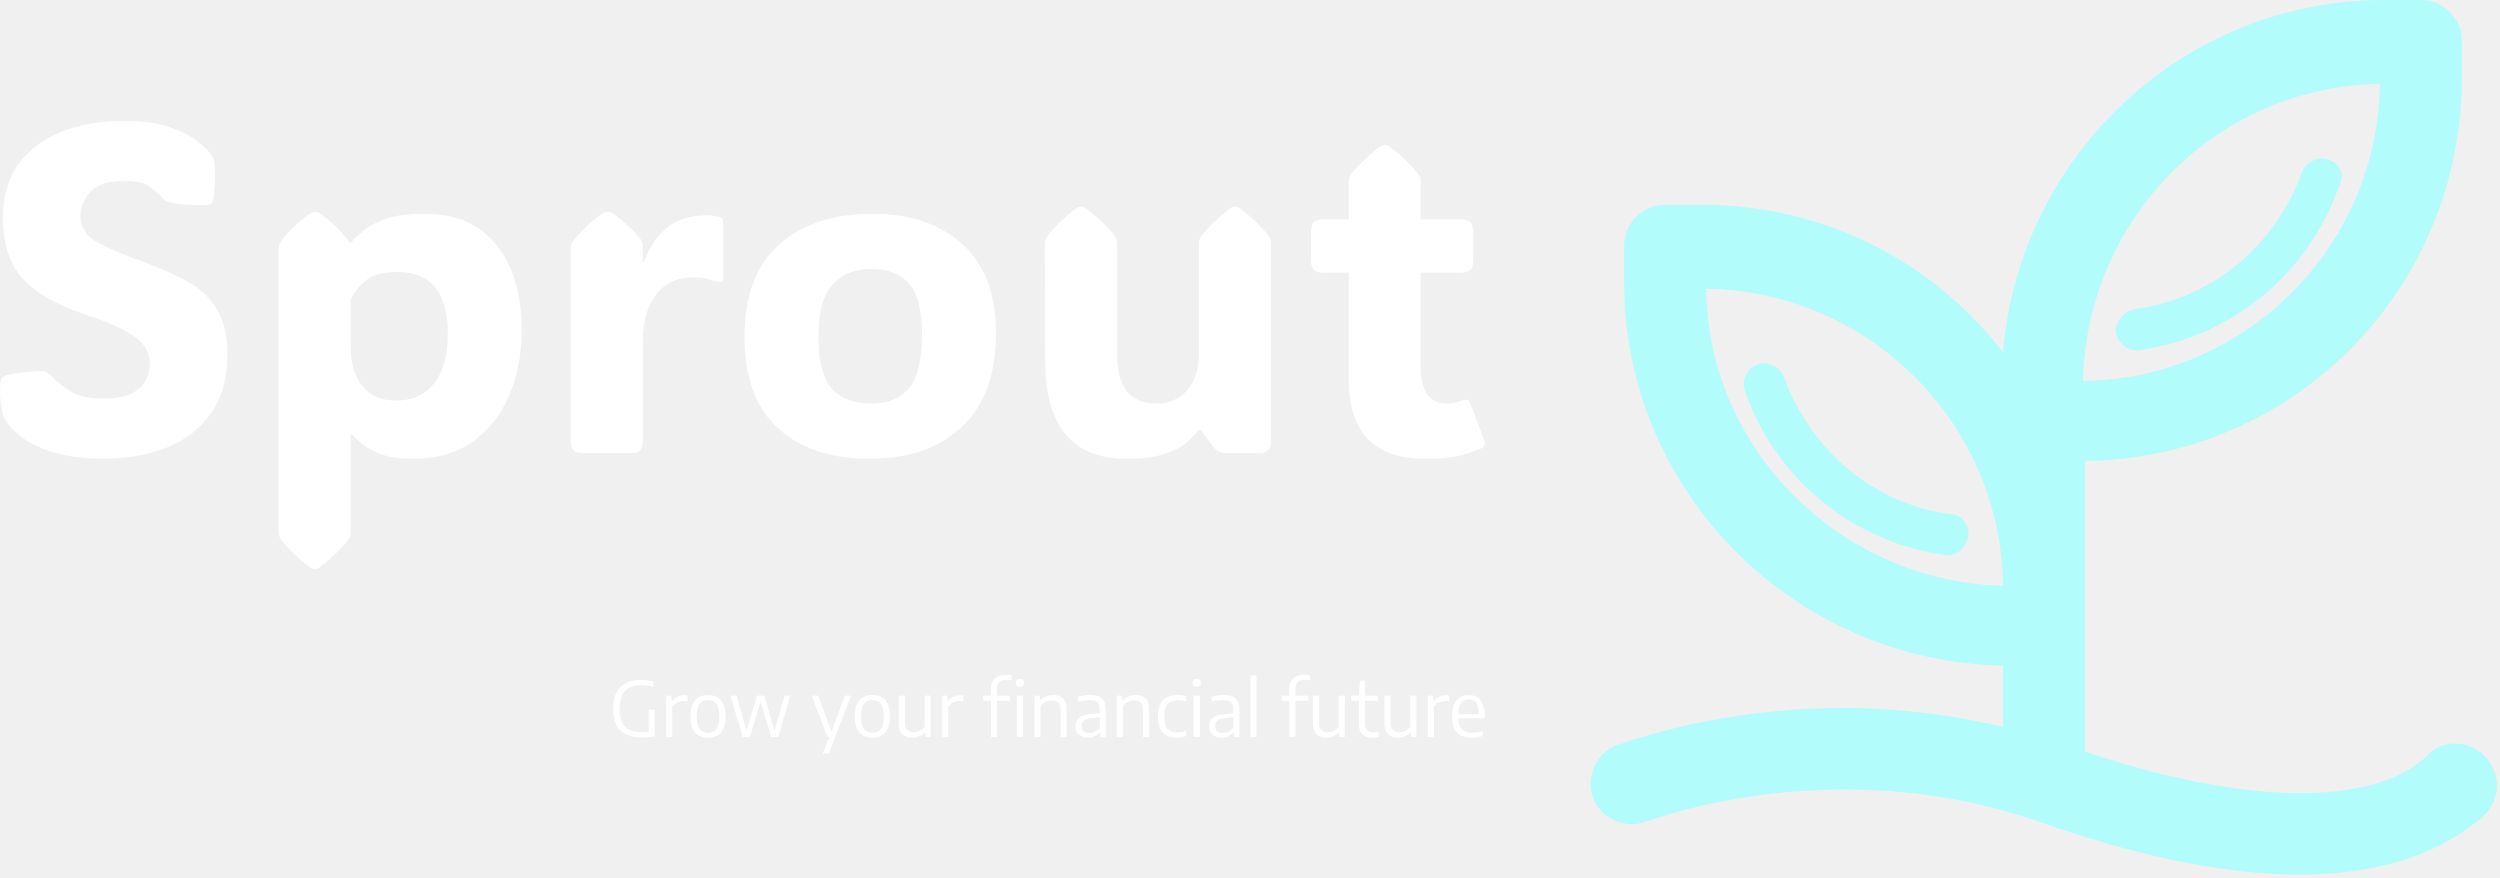
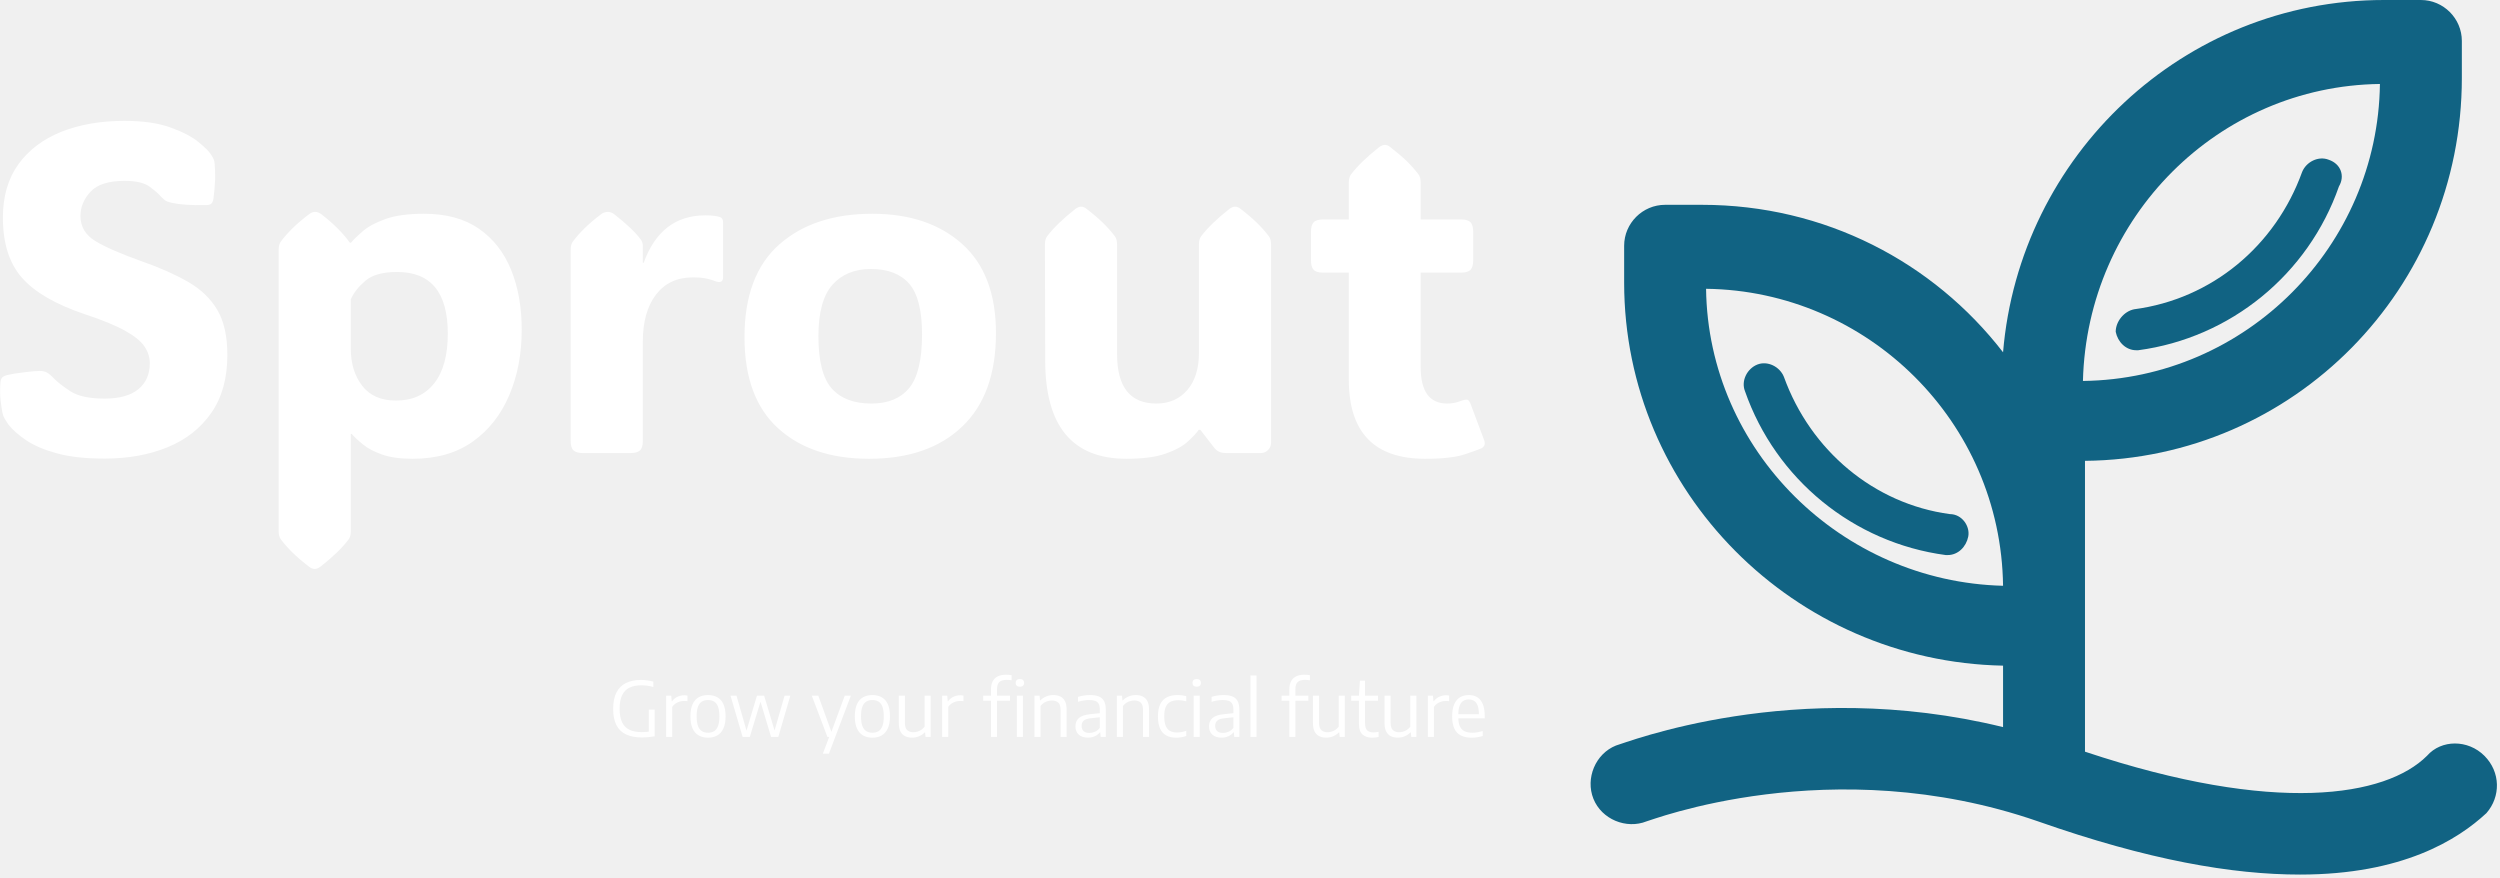
<svg xmlns="http://www.w3.org/2000/svg" version="1.1" width="2000" height="702" viewBox="0 0 2000 702">
  <g transform="matrix(1,0,0,1,-1.212109,-1.172617)">
    <svg viewBox="0 0 396 139" data-background-color="#102e44" preserveAspectRatio="xMidYMid meet" height="702" width="2000">
      <g id="tight-bounds" transform="matrix(1,0,0,1,0.240003,0.2321849)">
        <svg viewBox="0 0 395.52 138.536" height="138.536" width="395.52">
          <g>
            <svg viewBox="0 0 665.132 232.971" height="138.536" width="395.52">
              <g transform="matrix(1,0,0,1,0,32.19781)">
                <svg viewBox="0 0 395.52 168.575" height="168.575" width="395.52">
                  <g id="textblocktransform">
                    <svg viewBox="0 0 395.52 168.575" height="168.575" width="395.52" id="textblock">
                      <g>
                        <svg viewBox="0 0 395.52 119.361" height="119.361" width="395.52">
                          <g transform="matrix(1,0,0,1,0,0)">
                            <svg width="395.52" viewBox="2.191 -35.55 158.875 47.95" height="119.361" data-palette-color="#ffffff">
                              <path d="M13.38 0.59L13.38 0.59Q10.28 0.59 8.24 0.02 6.2-0.54 4.97-1.38 3.74-2.22 3.08-3.05L3.08-3.05Q2.86-3.37 2.69-3.66 2.51-3.96 2.44-4.32L2.44-4.32Q2.34-4.81 2.25-5.6 2.15-6.4 2.22-7.45L2.22-7.45Q2.25-7.89 2.39-8.06L2.39-8.06Q2.56-8.25 2.95-8.35L2.95-8.35Q3.66-8.52 4.8-8.65 5.93-8.79 6.42-8.79L6.42-8.79Q6.93-8.79 7.25-8.59 7.57-8.4 8.01-7.93L8.01-7.93Q8.5-7.42 9.69-6.63 10.89-5.83 13.38-5.83L13.38-5.83Q15.77-5.83 16.99-6.84 18.21-7.84 18.21-9.62L18.21-9.62Q18.21-10.57 17.64-11.41 17.07-12.26 15.55-13.1 14.04-13.94 11.23-14.87L11.23-14.87Q6.59-16.43 4.54-18.75 2.49-21.07 2.49-25.2L2.49-25.2Q2.49-28.61 4.15-30.91 5.81-33.2 8.74-34.38 11.67-35.55 15.5-35.55L15.5-35.55Q18.46-35.55 20.4-34.85 22.34-34.16 23.41-33.29 24.49-32.42 24.8-31.88L24.8-31.88Q25-31.57 25.06-31.41 25.12-31.25 25.15-30.98L25.15-30.98Q25.22-30.22 25.2-29.3 25.17-28.37 25.02-27.2L25.02-27.2Q24.95-26.81 24.76-26.66L24.76-26.66Q24.58-26.54 24.22-26.54L24.22-26.54Q21.85-26.49 20.56-26.78L20.56-26.78Q20.04-26.9 19.87-27.03 19.7-27.15 19.43-27.42L19.43-27.42Q19.04-27.88 18.2-28.5 17.36-29.13 15.5-29.13L15.5-29.13Q12.94-29.13 11.87-27.97 10.79-26.81 10.79-25.37L10.79-25.37Q10.79-23.66 12.38-22.69 13.96-21.73 17.38-20.51L17.38-20.51Q20.24-19.51 22.29-18.33 24.34-17.16 25.43-15.33 26.51-13.5 26.51-10.5L26.51-10.5Q26.51-6.76 24.79-4.3 23.07-1.83 20.1-0.62 17.14 0.59 13.38 0.59ZM47.56-25.61L47.56-25.61Q51.12-25.61 53.43-24.01 55.73-22.41 56.87-19.62 58.01-16.82 58.01-13.21L58.01-13.21Q58.01-9.3 56.67-6.18 55.34-3.05 52.76-1.22 50.17 0.61 46.34 0.61L46.34 0.61Q44.36 0.61 43.08 0.16 41.79-0.29 41.03-0.92 40.26-1.54 39.82-2.05L39.82-2.05 39.72-2.05 39.72 8.35Q39.72 8.94 39.48 9.25L39.48 9.25Q38.45 10.6 36.47 12.16L36.47 12.16Q36.13 12.4 35.86 12.4L35.86 12.4Q35.57 12.4 35.25 12.16L35.25 12.16Q34.2 11.35 33.48 10.64 32.76 9.94 32.25 9.25L32.25 9.25Q32 8.94 32 8.35L32 8.35 32-21.75Q32-22.34 32.25-22.66L32.25-22.66Q32.76-23.34 33.48-24.05 34.2-24.76 35.25-25.56L35.25-25.56Q35.57-25.81 35.91-25.81L35.91-25.81Q36.23-25.81 36.57-25.56L36.57-25.56Q37.6-24.76 38.33-24.02 39.06-23.29 39.62-22.51L39.62-22.51 39.74-22.51Q40.16-23.02 41.01-23.75 41.87-24.49 43.44-25.05 45.02-25.61 47.56-25.61ZM44.55-5.62L44.55-5.62Q47.19-5.62 48.64-7.46 50.1-9.3 50.1-12.79L50.1-12.79Q50.1-19.38 44.68-19.38L44.68-19.38Q42.38-19.38 41.28-18.44 40.18-17.5 39.72-16.46L39.72-16.46 39.72-11.16Q39.72-8.79 40.94-7.2 42.16-5.62 44.55-5.62ZM70.97-22.17L70.97-20.36 71.06-20.36Q72.9-25.44 77.66-25.44L77.66-25.44Q78.27-25.44 78.66-25.38 79.05-25.32 79.19-25.27L79.19-25.27Q79.56-25.15 79.56-24.71L79.56-24.71 79.56-18.82Q79.56-18.07 78.68-18.41L78.68-18.41Q78.39-18.53 77.84-18.66 77.29-18.8 76.31-18.8L76.31-18.8Q73.8-18.8 72.38-16.96 70.97-15.11 70.97-11.94L70.97-11.94 70.97-1.29Q70.97-0.56 70.66-0.28 70.36 0 69.62 0L69.62 0 64.59 0Q63.86 0 63.56-0.28 63.25-0.56 63.25-1.29L63.25-1.29 63.25-21.75Q63.25-22.34 63.5-22.66L63.5-22.66Q64.01-23.34 64.73-24.05 65.45-24.76 66.5-25.56L66.5-25.56Q66.69-25.71 66.89-25.76 67.08-25.81 67.23-25.81L67.23-25.81Q67.57-25.81 67.91-25.56L67.91-25.56Q69.94-23.97 70.75-22.85L70.75-22.85Q70.97-22.56 70.97-22.17L70.97-22.17ZM95.18 0.61L95.18 0.61Q89.03 0.61 85.44-2.66 81.85-5.93 81.85-12.4L81.85-12.4Q81.85-19.04 85.58-22.33 89.3-25.61 95.52-25.61L95.52-25.61Q101.53-25.61 105.14-22.38 108.76-19.14 108.76-12.84L108.76-12.84Q108.76-6.27 105.14-2.83 101.53 0.61 95.18 0.61ZM95.43-5.3L95.43-5.3Q98.11-5.3 99.48-6.97 100.85-8.64 100.85-12.7L100.85-12.7Q100.85-16.55 99.47-18.13 98.09-19.7 95.38-19.7L95.38-19.7Q92.77-19.7 91.26-18.01 89.76-16.31 89.76-12.5L89.76-12.5Q89.76-8.52 91.19-6.91 92.62-5.3 95.43-5.3ZM122.72 0.61L122.72 0.61Q114.03 0.61 114.03-9.91L114.03-9.91 114-22.31Q114-22.9 114.25-23.22L114.25-23.22Q115.27-24.56 117.25-26.12L117.25-26.12Q117.59-26.37 117.86-26.37L117.86-26.37Q118.18-26.37 118.47-26.12L118.47-26.12Q119.52-25.32 120.24-24.61 120.96-23.9 121.47-23.22L121.47-23.22Q121.72-22.9 121.72-22.31L121.72-22.31 121.72-10.6Q121.72-5.3 125.92-5.3L125.92-5.3Q127.99-5.3 129.24-6.75 130.48-8.2 130.48-10.69L130.48-10.69 130.48-22.31Q130.48-22.9 130.73-23.22L130.73-23.22Q131.75-24.56 133.73-26.12L133.73-26.12Q134.07-26.37 134.34-26.37L134.34-26.37Q134.66-26.37 134.95-26.12L134.95-26.12Q136-25.32 136.72-24.61 137.44-23.9 137.95-23.22L137.95-23.22Q138.2-22.9 138.2-22.31L138.2-22.31 138.2-1.12Q138.2-0.66 137.88-0.33 137.56 0 137.07 0L137.07 0 133.41 0Q133.02 0 132.72-0.11 132.41-0.22 132.14-0.54L132.14-0.54 130.63-2.49 130.46-2.49Q130.07-1.93 129.25-1.2 128.43-0.46 126.88 0.07 125.33 0.61 122.72 0.61ZM154.68 0.61L154.68 0.61Q146.52 0.61 146.52-7.86L146.52-7.86 146.52-19.31 143.76-19.31Q143.03-19.31 142.75-19.62 142.47-19.92 142.47-20.65L142.47-20.65 142.47-23.66Q142.47-24.39 142.75-24.69 143.03-25 143.76-25L143.76-25 146.52-25 146.52-28.93Q146.52-29.52 146.76-29.83L146.76-29.83Q147.79-31.18 149.77-32.74L149.77-32.74Q150.11-32.98 150.38-32.98L150.38-32.98Q150.67-32.98 150.96-32.74L150.96-32.74Q152.01-31.93 152.73-31.23 153.45-30.52 153.97-29.83L153.97-29.83Q154.21-29.52 154.21-28.93L154.21-28.93 154.21-25 158.53-25Q159.26-25 159.55-24.69 159.83-24.39 159.83-23.66L159.83-23.66 159.83-20.65Q159.83-19.92 159.55-19.62 159.26-19.31 158.53-19.31L158.53-19.31 154.21-19.31 154.21-9.2Q154.21-5.3 157.04-5.3L157.04-5.3Q157.48-5.3 157.85-5.38 158.22-5.47 158.48-5.57L158.48-5.57Q159-5.76 159.2-5.71 159.41-5.66 159.58-5.18L159.58-5.18 161-1.39Q161.22-0.78 160.71-0.51L160.71-0.51Q160.34-0.34 158.94 0.13 157.53 0.61 154.68 0.61Z" opacity="1" transform="matrix(1,0,0,1,0,0)" fill="#ffffff" class="wordmark-text-0" data-fill-palette-color="primary" id="text-0" />
                            </svg>
                          </g>
                        </svg>
                      </g>
                      <g transform="matrix(1,0,0,1,163.3102,147.5396)">
                        <svg viewBox="0 0 232.21 21.035" height="21.035" width="232.21">
                          <g transform="matrix(1,0,0,1,0,0)">
                            <svg width="232.21" viewBox="2.63 -40.9 572.86 51.9" height="21.035" data-palette-color="#ffffff">
                              <path d="M21.63 0.33L21.63 0.33Q15.38 0.33 11.15-1.65 6.93-3.63 4.78-7.76 2.63-11.9 2.63-18.43L2.63-18.43Q2.63-25.15 4.85-29.35 7.08-33.55 11.15-35.51 15.23-37.48 20.78-37.48L20.78-37.48Q22.88-37.48 24.94-37.2 27-36.93 29.05-36.38L29.05-36.38 29.05-32.85Q26.8-33.48 24.85-33.71 22.9-33.95 21-33.95L21-33.95Q16.6-33.95 13.44-32.45 10.28-30.95 8.58-27.55 6.88-24.15 6.88-18.43L6.88-18.43Q6.88-13 8.5-9.64 10.13-6.28 13.35-4.73 16.57-3.18 21.38-3.18L21.38-3.18Q23.18-3.18 24.74-3.33 26.3-3.48 27.65-3.73L27.65-3.73 26.05-2.05 26.05-18 29.9-18 29.9-0.4Q27.55-0.03 25.6 0.15 23.65 0.33 21.63 0.33ZM41.45 0L37.45 0 37.45-27.13 40.8-27.13 41.12-23.5 41.37-23.5Q42.77-25.43 44.89-26.41 47-27.4 49.3-27.4L49.3-27.4Q49.92-27.4 50.44-27.35 50.95-27.3 51.45-27.2L51.45-27.2 51.45-23.5Q50.87-23.6 50.31-23.63 49.75-23.65 49.1-23.65L49.1-23.65Q47.77-23.65 46.34-23.24 44.9-22.83 43.62-21.96 42.35-21.1 41.45-19.8L41.45-19.8 41.45 0ZM64.97 0.48L64.97 0.48Q61.47 0.48 58.87-0.99 56.27-2.45 54.85-5.54 53.42-8.63 53.42-13.55L53.42-13.55Q53.42-18.43 54.83-21.53 56.25-24.63 58.85-26.09 61.45-27.55 64.97-27.55L64.97-27.55Q68.5-27.55 71.1-26.09 73.7-24.63 75.11-21.54 76.52-18.45 76.52-13.55L76.52-13.55Q76.52-8.68 75.08-5.58 73.65-2.48 71.06-1 68.47 0.48 64.97 0.48ZM64.97-2.78L64.97-2.78Q67.27-2.78 68.95-3.78 70.62-4.78 71.53-7.11 72.45-9.45 72.45-13.48L72.45-13.48Q72.45-17.57 71.53-19.94 70.62-22.3 68.93-23.29 67.25-24.28 64.97-24.28L64.97-24.28Q62.67-24.28 61-23.29 59.32-22.3 58.41-19.96 57.5-17.63 57.5-13.6L57.5-13.6Q57.5-9.53 58.41-7.16 59.32-4.8 61-3.79 62.67-2.78 64.97-2.78ZM92.44 0L87.72 0 79.77-27.13 83.69-27.13 90.47-3.48 90.07-3.48 97.14-27.13 101.87-27.13 108.94-3.48 108.49-3.48 115.29-27.13 119.07-27.13 111.17 0 106.44 0 99.24-23.93 99.69-23.93 92.44 0ZM144.44 11L140.44 11 144.61 0 145.89-2.88 154.84-27.13 158.86-27.13 144.44 11ZM147.29 0L143.46 0 133.19-27.13 137.46-27.13 147.29 0ZM173.01 0.48L173.01 0.48Q169.51 0.48 166.91-0.99 164.31-2.45 162.89-5.54 161.46-8.63 161.46-13.55L161.46-13.55Q161.46-18.43 162.87-21.53 164.29-24.63 166.89-26.09 169.49-27.55 173.01-27.55L173.01-27.55Q176.54-27.55 179.14-26.09 181.74-24.63 183.15-21.54 184.56-18.45 184.56-13.55L184.56-13.55Q184.56-8.68 183.12-5.58 181.69-2.48 179.1-1 176.51 0.48 173.01 0.48ZM173.01-2.78L173.01-2.78Q175.31-2.78 176.99-3.78 178.66-4.78 179.57-7.11 180.49-9.45 180.49-13.48L180.49-13.48Q180.49-17.57 179.57-19.94 178.66-22.3 176.97-23.29 175.29-24.28 173.01-24.28L173.01-24.28Q170.71-24.28 169.04-23.29 167.36-22.3 166.45-19.96 165.54-17.63 165.54-13.6L165.54-13.6Q165.54-9.53 166.45-7.16 167.36-4.8 169.04-3.79 170.71-2.78 173.01-2.78ZM199.06 0.45L199.06 0.45Q196.53 0.45 194.58-0.48 192.63-1.4 191.51-3.5 190.38-5.6 190.38-9.13L190.38-9.13 190.38-27.13 194.38-27.13 194.38-9.3Q194.38-5.83 195.93-4.46 197.48-3.1 199.93-3.1L199.93-3.1Q201.16-3.1 202.5-3.48 203.83-3.85 205.08-4.65 206.33-5.45 207.31-6.73L207.31-6.73 207.31-27.13 211.31-27.13 211.31 0 207.93 0 207.66-2.98 207.41-2.98Q205.71-1.28 203.56-0.41 201.41 0.45 199.06 0.45ZM222.86 0L218.86 0 218.86-27.13 222.21-27.13 222.53-23.5 222.78-23.5Q224.18-25.43 226.29-26.41 228.41-27.4 230.71-27.4L230.71-27.4Q231.33-27.4 231.84-27.35 232.36-27.3 232.86-27.2L232.86-27.2 232.86-23.5Q232.28-23.6 231.72-23.63 231.16-23.65 230.51-23.65L230.51-23.65Q229.18-23.65 227.74-23.24 226.31-22.83 225.03-21.96 223.76-21.1 222.86-19.8L222.86-19.8 222.86 0ZM254.93 0L250.95 0 250.95-31.23Q250.95-34.38 252.06-36.54 253.18-38.7 255.38-39.8 257.58-40.9 260.8-40.9L260.8-40.9Q261.73-40.9 262.66-40.83 263.6-40.75 264.5-40.6L264.5-40.6 264.5-37.25Q263.65-37.4 262.84-37.46 262.03-37.52 261.2-37.52L261.2-37.52Q258.03-37.52 256.48-36.13 254.93-34.73 254.93-31.4L254.93-31.4 254.93 0ZM263.45-23.83L245.85-23.83 245.85-27.13 263.45-27.13 263.45-23.83ZM271.95 0L267.95 0 267.95-27.13 271.95-27.13 271.95 0ZM269.95-33.02L269.95-33.02Q268.6-33.02 267.89-33.69 267.17-34.35 267.17-35.52L267.17-35.52Q267.17-36.73 267.89-37.4 268.6-38.08 269.95-38.08L269.95-38.08Q271.3-38.08 272.01-37.4 272.72-36.73 272.72-35.52L272.72-35.52Q272.72-34.35 272.01-33.69 271.3-33.02 269.95-33.02ZM283.52 0L279.52 0 279.52-27.13 282.9-27.13 283.17-24.08 283.45-24.08Q285.1-25.75 287.3-26.65 289.5-27.55 291.97-27.55L291.97-27.55Q294.52-27.55 296.48-26.61 298.45-25.68 299.56-23.56 300.67-21.45 300.67-17.93L300.67-17.93 300.67 0 296.7 0 296.7-17.75Q296.7-21.25 295.16-22.61 293.62-23.98 291-23.98L291-23.98Q289.8-23.98 288.45-23.63 287.1-23.28 285.81-22.48 284.52-21.68 283.52-20.35L283.52-20.35 283.52 0ZM314.67 0.45L314.67 0.45Q310.84 0.45 308.66-1.53 306.47-3.5 306.47-6.95L306.47-6.95Q306.47-10.5 308.81-12.49 311.14-14.48 316.32-14.98L316.32-14.98 323.59-15.75 323.97-13.1 316.57-12.3Q313.34-11.98 311.93-10.74 310.52-9.5 310.52-7.33L310.52-7.33Q310.52-5.05 311.82-3.85 313.12-2.65 315.69-2.65L315.69-2.65Q317.47-2.65 319.27-3.41 321.07-4.17 322.49-5.98L322.49-5.98 322.49-17.95Q322.49-20.45 321.72-21.81 320.94-23.18 319.39-23.73 317.84-24.28 315.49-24.28L315.49-24.28Q313.97-24.28 312.03-24 310.09-23.73 308.17-23.08L308.17-23.08 308.17-26.35Q309.92-26.93 312.03-27.24 314.14-27.55 316.02-27.55L316.02-27.55Q319.47-27.55 321.78-26.65 324.09-25.75 325.26-23.61 326.42-21.48 326.42-17.78L326.42-17.78 326.42 0 323.07 0 322.77-3.03 322.52-3.03Q321.19-1.35 319.13-0.45 317.07 0.45 314.67 0.45ZM337.69 0L333.69 0 333.69-27.13 337.07-27.13 337.34-24.08 337.62-24.08Q339.27-25.75 341.47-26.65 343.67-27.55 346.14-27.55L346.14-27.55Q348.69-27.55 350.65-26.61 352.62-25.68 353.73-23.56 354.84-21.45 354.84-17.93L354.84-17.93 354.84 0 350.87 0 350.87-17.75Q350.87-21.25 349.33-22.61 347.79-23.98 345.17-23.98L345.17-23.98Q343.97-23.98 342.62-23.63 341.27-23.28 339.98-22.48 338.69-21.68 337.69-20.35L337.69-20.35 337.69 0ZM372.69 0.48L372.69 0.48Q368.84 0.48 366.16-0.99 363.49-2.45 362.09-5.54 360.69-8.63 360.69-13.55L360.69-13.55Q360.69-18.48 362.2-21.56 363.71-24.65 366.61-26.1 369.51-27.55 373.71-27.55L373.71-27.55Q375.14-27.55 376.56-27.38 377.99-27.2 379.29-26.85L379.29-26.85 379.29-23.45Q377.96-23.8 376.68-23.98 375.39-24.15 374.14-24.15L374.14-24.15Q371.01-24.15 368.94-23.13 366.86-22.1 365.85-19.8 364.84-17.5 364.84-13.65L364.84-13.65Q364.84-9.7 365.79-7.35 366.74-5 368.63-3.96 370.51-2.93 373.26-2.93L373.26-2.93Q374.59-2.93 376.04-3.19 377.49-3.45 379.29-4.03L379.29-4.03 379.29-0.65Q377.69-0.08 376.03 0.2 374.36 0.48 372.69 0.48ZM388.16 0L384.16 0 384.16-27.13 388.16-27.13 388.16 0ZM386.16-33.02L386.16-33.02Q384.81-33.02 384.1-33.69 383.39-34.35 383.39-35.52L383.39-35.52Q383.39-36.73 384.1-37.4 384.81-38.08 386.16-38.08L386.16-38.08Q387.51-38.08 388.22-37.4 388.94-36.73 388.94-35.52L388.94-35.52Q388.94-34.35 388.22-33.69 387.51-33.02 386.16-33.02ZM402.46 0.45L402.46 0.45Q398.63 0.45 396.45-1.53 394.26-3.5 394.26-6.95L394.26-6.95Q394.26-10.5 396.6-12.49 398.93-14.48 404.11-14.98L404.11-14.98 411.38-15.75 411.76-13.1 404.36-12.3Q401.13-11.98 399.72-10.74 398.31-9.5 398.31-7.33L398.31-7.33Q398.31-5.05 399.61-3.85 400.91-2.65 403.48-2.65L403.48-2.65Q405.26-2.65 407.06-3.41 408.86-4.17 410.28-5.98L410.28-5.98 410.28-17.95Q410.28-20.45 409.51-21.81 408.73-23.18 407.18-23.73 405.63-24.28 403.28-24.28L403.28-24.28Q401.76-24.28 399.82-24 397.88-23.73 395.96-23.08L395.96-23.08 395.96-26.35Q397.71-26.93 399.82-27.24 401.93-27.55 403.81-27.55L403.81-27.55Q407.26-27.55 409.57-26.65 411.88-25.75 413.05-23.61 414.21-21.48 414.21-17.78L414.21-17.78 414.21 0 410.86 0 410.56-3.03 410.31-3.03Q408.98-1.35 406.92-0.45 404.86 0.45 402.46 0.45ZM425.48 0L421.48 0 421.48-40.4 425.48-40.4 425.48 0ZM451.03 0L447.05 0 447.05-31.23Q447.05-34.38 448.16-36.54 449.28-38.7 451.48-39.8 453.68-40.9 456.9-40.9L456.9-40.9Q457.83-40.9 458.76-40.83 459.7-40.75 460.6-40.6L460.6-40.6 460.6-37.25Q459.75-37.4 458.94-37.46 458.13-37.52 457.3-37.52L457.3-37.52Q454.13-37.52 452.58-36.13 451.03-34.73 451.03-31.4L451.03-31.4 451.03 0ZM459.55-23.83L441.95-23.83 441.95-27.13 459.55-27.13 459.55-23.83ZM471.25 0.45L471.25 0.45Q468.72 0.45 466.77-0.48 464.82-1.4 463.7-3.5 462.57-5.6 462.57-9.13L462.57-9.13 462.57-27.13 466.57-27.13 466.57-9.3Q466.57-5.83 468.12-4.46 469.67-3.1 472.12-3.1L472.12-3.1Q473.35-3.1 474.69-3.48 476.02-3.85 477.27-4.65 478.52-5.45 479.5-6.73L479.5-6.73 479.5-27.13 483.5-27.13 483.5 0 480.12 0 479.85-2.98 479.6-2.98Q477.9-1.28 475.75-0.41 473.6 0.45 471.25 0.45ZM501.55 0.48L501.55 0.48Q497.4 0.48 495.1-1.66 492.8-3.8 492.8-8.5L492.8-8.5 492.8-27.13 493.45-37 496.8-37 496.8-9.15Q496.8-5.73 498.21-4.35 499.62-2.98 502.42-2.98L502.42-2.98Q503.17-2.98 503.97-3.09 504.77-3.2 505.72-3.4L505.72-3.4 505.72-0.03Q504.72 0.23 503.67 0.35 502.62 0.48 501.55 0.48ZM505.32-23.83L487.7-23.83 487.7-27.13 505.32-27.13 505.32-23.83ZM518.29 0.45L518.29 0.45Q515.77 0.45 513.82-0.48 511.87-1.4 510.74-3.5 509.62-5.6 509.62-9.13L509.62-9.13 509.62-27.13 513.62-27.13 513.62-9.3Q513.62-5.83 515.17-4.46 516.72-3.1 519.17-3.1L519.17-3.1Q520.39-3.1 521.73-3.48 523.07-3.85 524.32-4.65 525.57-5.45 526.54-6.73L526.54-6.73 526.54-27.13 530.54-27.13 530.54 0 527.17 0 526.89-2.98 526.64-2.98Q524.94-1.28 522.79-0.41 520.64 0.45 518.29 0.45ZM542.09 0L538.09 0 538.09-27.13 541.44-27.13 541.77-23.5 542.02-23.5Q543.42-25.43 545.53-26.41 547.64-27.4 549.94-27.4L549.94-27.4Q550.57-27.4 551.08-27.35 551.59-27.3 552.09-27.2L552.09-27.2 552.09-23.5Q551.52-23.6 550.95-23.63 550.39-23.65 549.74-23.65L549.74-23.65Q548.42-23.65 546.98-23.24 545.54-22.83 544.27-21.96 542.99-21.1 542.09-19.8L542.09-19.8 542.09 0ZM566.91 0.48L566.91 0.48Q562.69 0.48 559.83-0.96 556.96-2.4 555.51-5.49 554.06-8.58 554.06-13.58L554.06-13.58Q554.06-18.35 555.4-21.45 556.74-24.55 559.2-26.05 561.66-27.55 565.04-27.55L565.04-27.55Q568.36-27.55 570.7-26.04 573.04-24.53 574.26-21.41 575.49-18.3 575.49-13.48L575.49-13.48 575.49-12.25 556.24-12.25 556.24-14.98 572.54-14.98 571.66-14.38Q571.66-18.18 570.88-20.43 570.09-22.68 568.6-23.66 567.11-24.65 564.99-24.65L564.99-24.65Q562.89-24.65 561.34-23.68 559.79-22.7 558.95-20.45 558.11-18.2 558.11-14.38L558.11-14.38 558.11-12.98Q558.11-9.22 559.13-6.99 560.14-4.75 562.19-3.76 564.24-2.78 567.39-2.78L567.39-2.78Q568.94-2.78 570.6-3.06 572.26-3.35 574.14-3.88L574.14-3.88 574.14-0.6Q572.19-0.05 570.43 0.21 568.66 0.48 566.91 0.48Z" opacity="1" transform="matrix(1,0,0,1,0,0)" fill="#ffffff" class="slogan-text-1" data-fill-palette-color="secondary" id="text-1" />
                            </svg>
                          </g>
                        </svg>
                      </g>
                    </svg>
                  </g>
                </svg>
              </g>
              <g transform="matrix(1,0,0,1,423.6983,0)">
                <svg viewBox="0 0 241.434 232.971" height="232.971" width="241.434">
                  <g>
                    <svg version="1.1" x="0" y="0" viewBox="27.862 28.6 44.251 42.7" enable-background="new 0 0 100 100" xml:space="preserve" height="232.971" width="241.434" class="icon-icon-0" data-fill-palette-color="accent" id="icon-0">
-                       <g fill="#b2fcfb" data-fill-palette-color="accent">
-                         <path d="M63.9 36.4c-0.5-0.2-1.1 0.1-1.3 0.6-1.3 3.6-4.4 6.2-8.2 6.7-0.5 0.1-0.9 0.6-0.9 1.1 0.1 0.5 0.5 0.9 1 0.9 0 0 0.1 0 0.1 0 4.5-0.6 8.3-3.7 9.8-8C64.7 37.2 64.5 36.6 63.9 36.4z" fill="#b2fcfb" data-fill-palette-color="accent" />
-                         <path d="M37.3 47c-0.2-0.5-0.8-0.8-1.3-0.6-0.5 0.2-0.8 0.8-0.6 1.3 1.5 4.3 5.3 7.4 9.8 8 0 0 0.1 0 0.1 0 0.5 0 0.9-0.4 1-0.9 0.1-0.5-0.3-1.1-0.9-1.1C41.7 53.2 38.6 50.6 37.3 47z" fill="#b2fcfb" data-fill-palette-color="accent" />
-                         <path d="M71.5 65.5c-0.8-0.8-2.1-0.8-2.8 0-2 2-7.4 2.9-16.7-0.2 0-0.1 0-0.2 0-0.3v-5.9-1.8-6.2c10.2-0.1 18.4-8.4 18.4-18.7v-1.8c0-1.1-0.9-2-2-2h-1.8c-9.8 0-17.8 7.6-18.6 17.2-3.4-4.4-8.7-7.2-14.7-7.2h-1.8c-1.1 0-2 0.9-2 2v1.8c0 10.2 8.3 18.5 18.5 18.7v3c-10.2-2.5-18.5 0.8-18.9 0.9-1 0.4-1.5 1.6-1.1 2.6 0.4 1 1.6 1.5 2.6 1.1 0.1 0 9-3.5 19.1 0 5.4 1.9 9.5 2.6 12.8 2.6 5 0 7.7-1.7 9.1-3C72.3 67.5 72.3 66.3 71.5 65.5zM33.5 42.7c7.9 0.1 14.4 6.5 14.5 14.5C40.1 57 33.6 50.6 33.5 42.7zM66.4 32.7c-0.1 7.9-6.5 14.4-14.5 14.5C52.1 39.2 58.5 32.8 66.4 32.7z" fill="#b2fcfb" data-fill-palette-color="accent" />
+                       <g fill="#116383" data-fill-palette-color="accent">
+                         <path d="M63.9 36.4c-0.5-0.2-1.1 0.1-1.3 0.6-1.3 3.6-4.4 6.2-8.2 6.7-0.5 0.1-0.9 0.6-0.9 1.1 0.1 0.5 0.5 0.9 1 0.9 0 0 0.1 0 0.1 0 4.5-0.6 8.3-3.7 9.8-8C64.7 37.2 64.5 36.6 63.9 36.4z" fill="#116383" data-fill-palette-color="accent" />
+                         <path d="M37.3 47c-0.2-0.5-0.8-0.8-1.3-0.6-0.5 0.2-0.8 0.8-0.6 1.3 1.5 4.3 5.3 7.4 9.8 8 0 0 0.1 0 0.1 0 0.5 0 0.9-0.4 1-0.9 0.1-0.5-0.3-1.1-0.9-1.1C41.7 53.2 38.6 50.6 37.3 47z" fill="#116383" data-fill-palette-color="accent" />
+                         <path d="M71.5 65.5c-0.8-0.8-2.1-0.8-2.8 0-2 2-7.4 2.9-16.7-0.2 0-0.1 0-0.2 0-0.3v-5.9-1.8-6.2c10.2-0.1 18.4-8.4 18.4-18.7v-1.8c0-1.1-0.9-2-2-2h-1.8c-9.8 0-17.8 7.6-18.6 17.2-3.4-4.4-8.7-7.2-14.7-7.2h-1.8c-1.1 0-2 0.9-2 2v1.8c0 10.2 8.3 18.5 18.5 18.7v3c-10.2-2.5-18.5 0.8-18.9 0.9-1 0.4-1.5 1.6-1.1 2.6 0.4 1 1.6 1.5 2.6 1.1 0.1 0 9-3.5 19.1 0 5.4 1.9 9.5 2.6 12.8 2.6 5 0 7.7-1.7 9.1-3C72.3 67.5 72.3 66.3 71.5 65.5zM33.5 42.7c7.9 0.1 14.4 6.5 14.5 14.5C40.1 57 33.6 50.6 33.5 42.7zM66.4 32.7c-0.1 7.9-6.5 14.4-14.5 14.5C52.1 39.2 58.5 32.8 66.4 32.7z" fill="#116383" data-fill-palette-color="accent" />
                      </g>
                    </svg>
                  </g>
                </svg>
              </g>
            </svg>
          </g>
          <defs />
        </svg>
        <rect width="395.52" height="138.536" fill="none" stroke="none" visibility="hidden" />
      </g>
    </svg>
  </g>
</svg>
